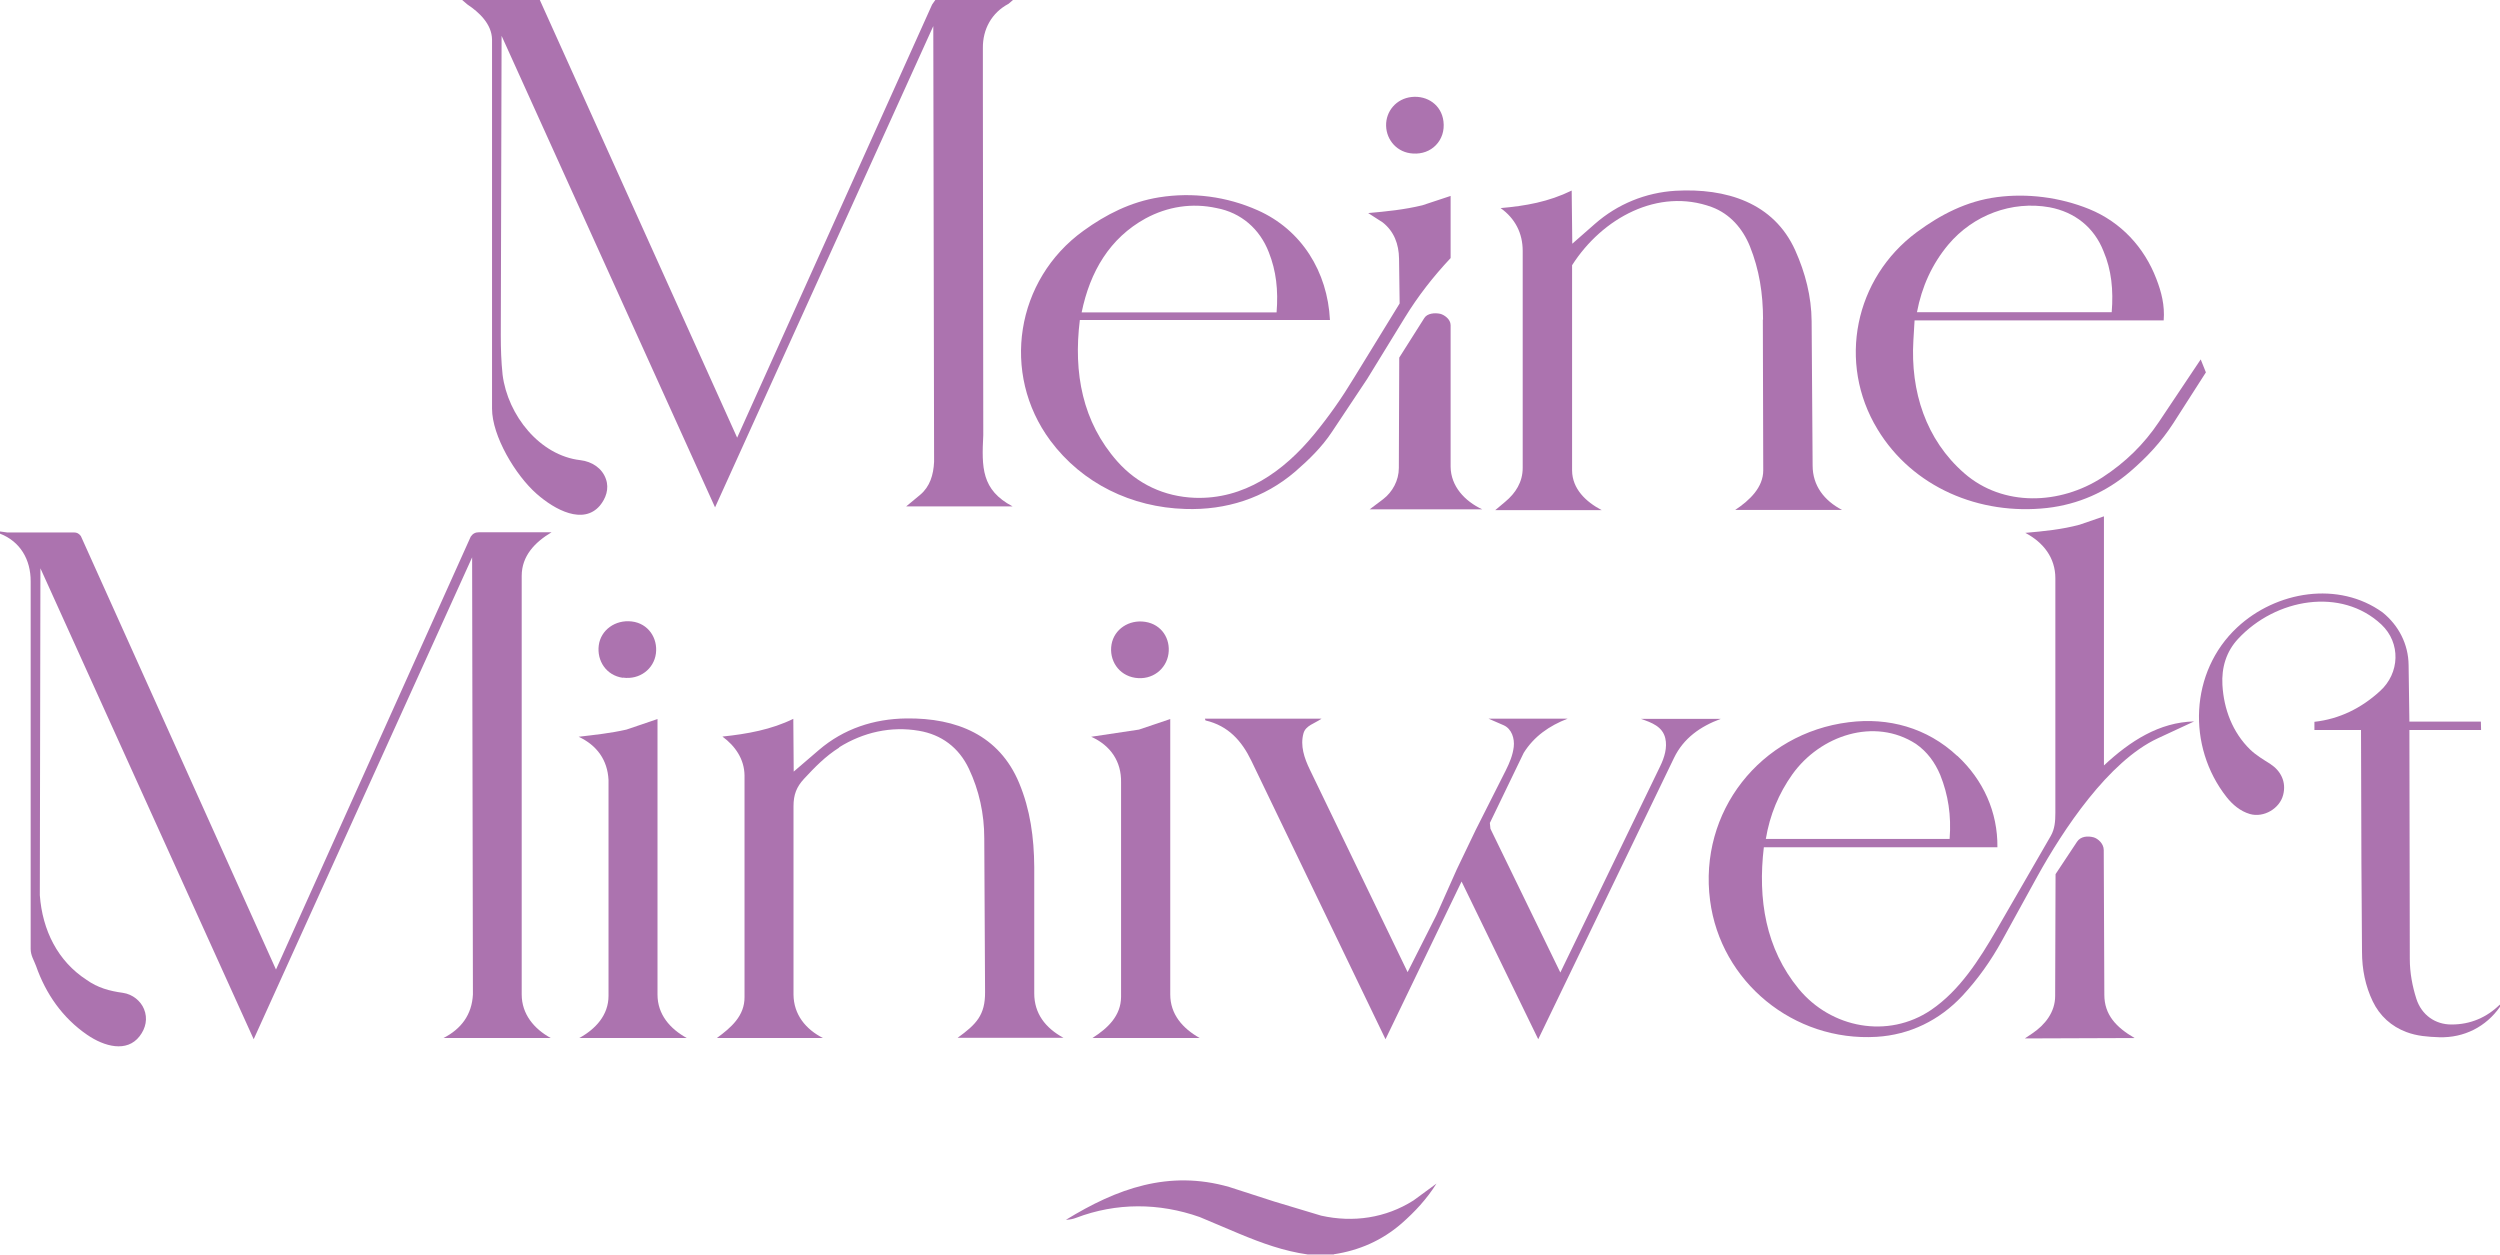
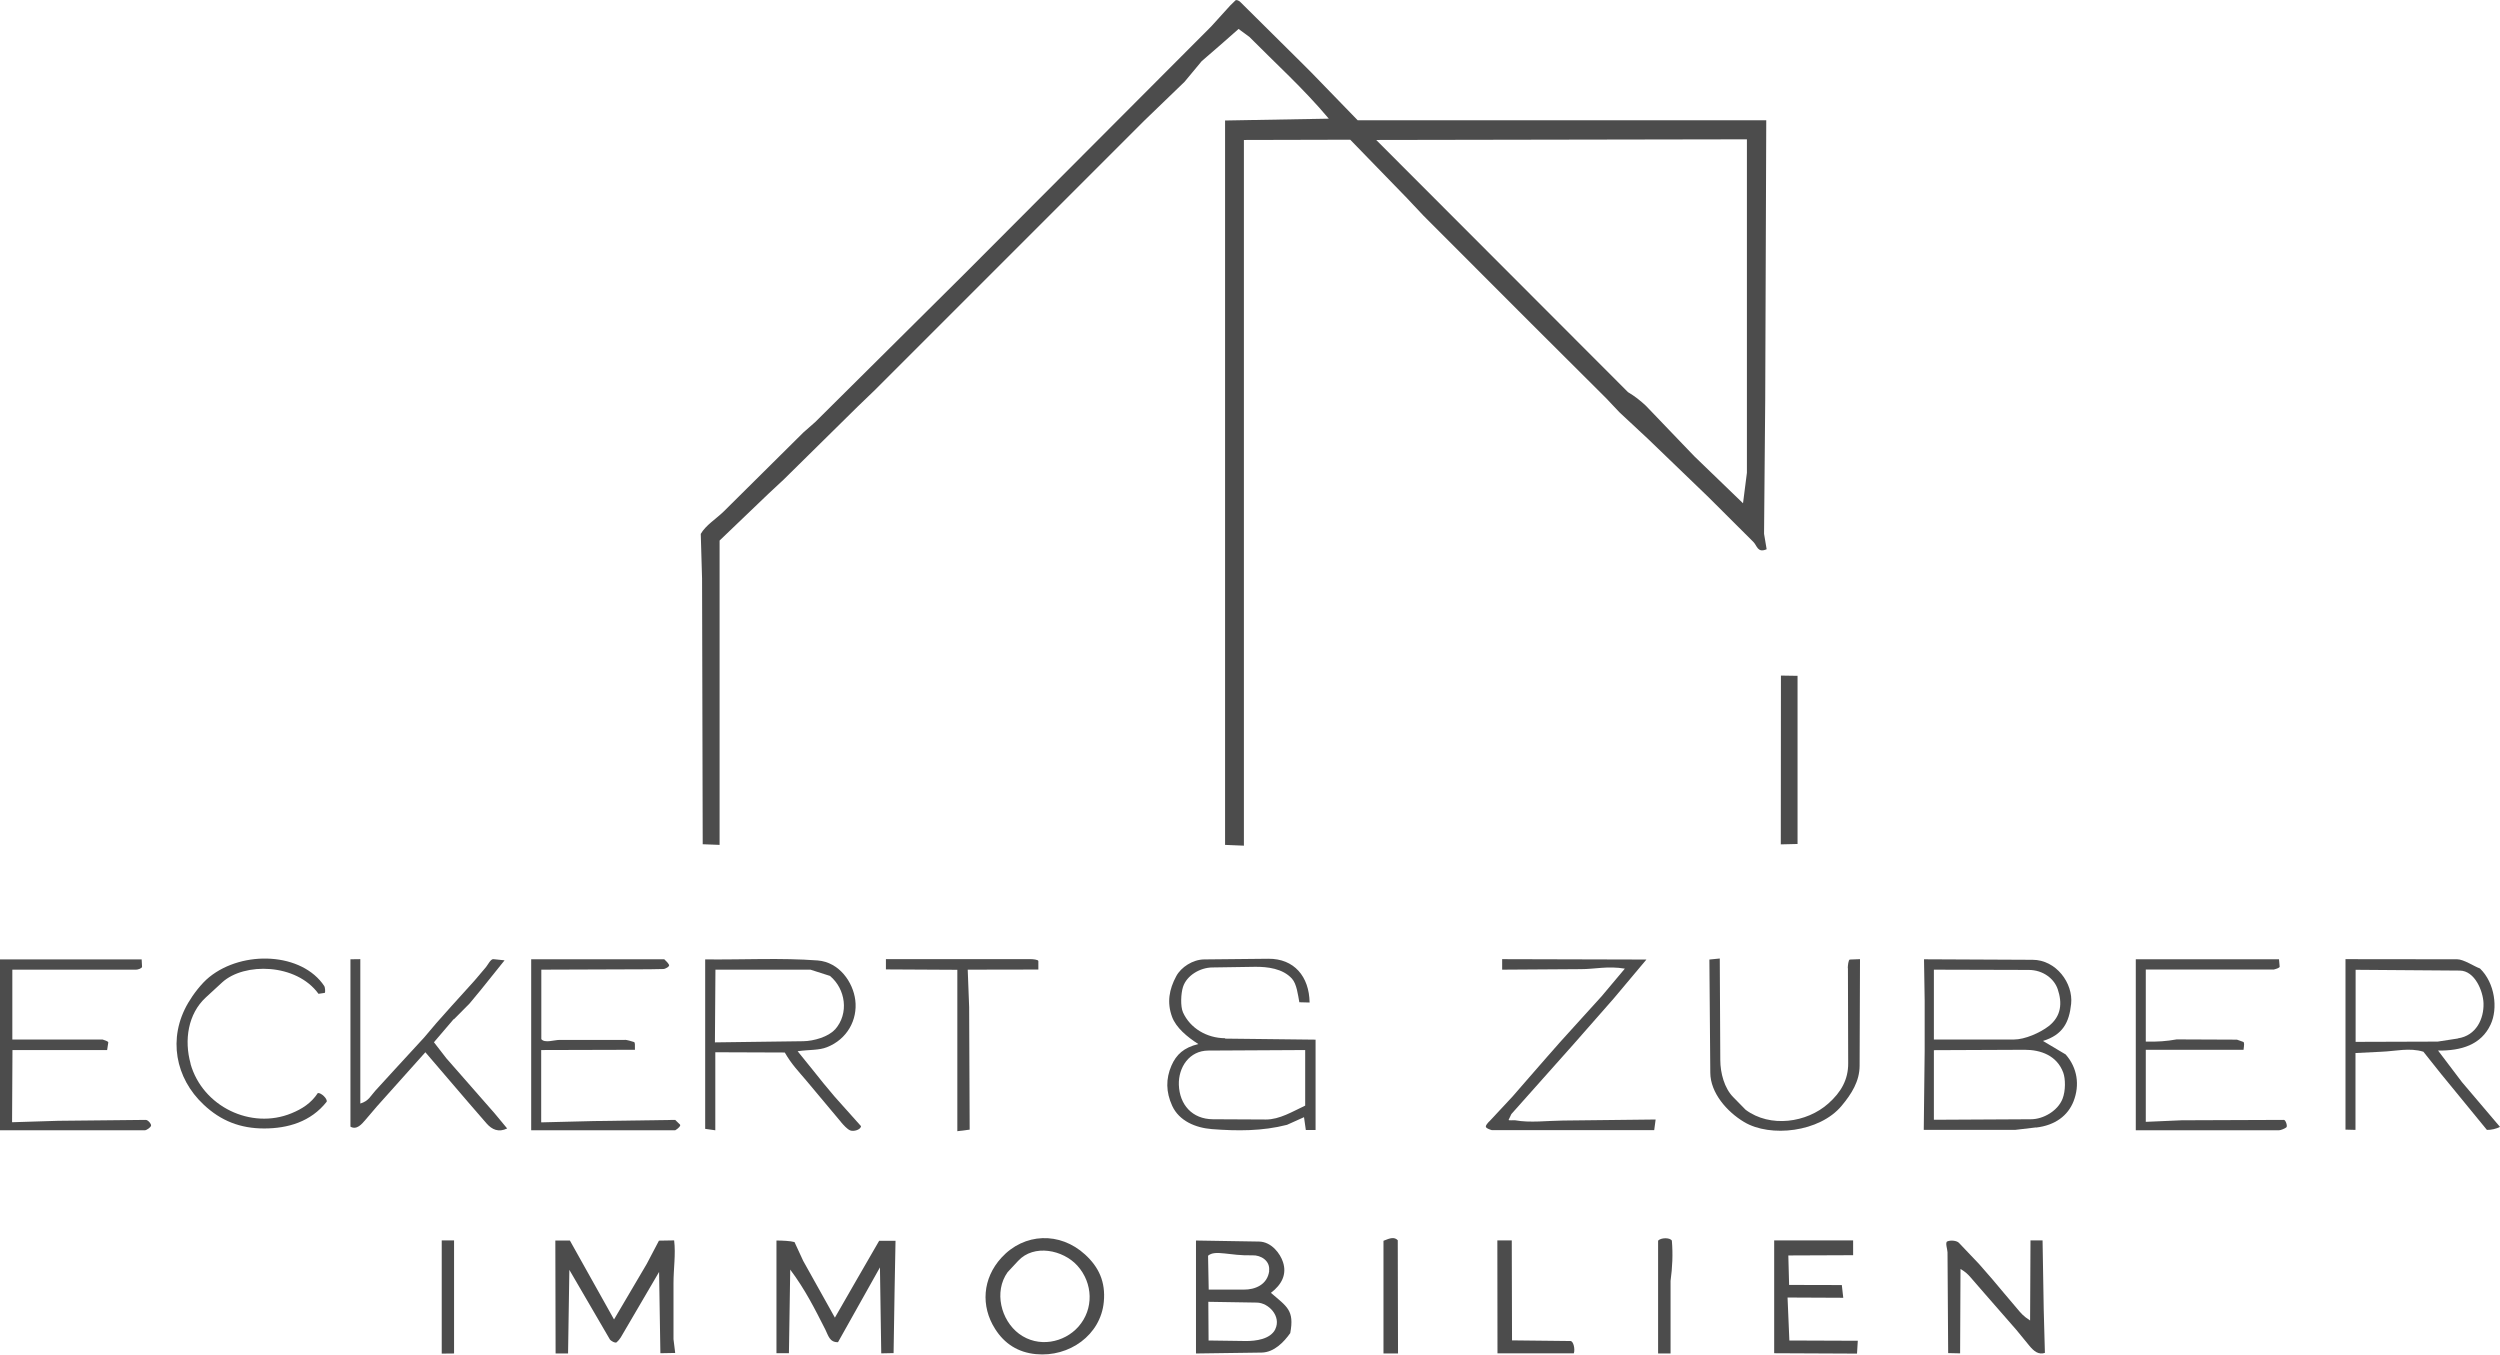
- <svg xmlns="http://www.w3.org/2000/svg" id="_Слой_2" data-name="Слой 2" viewBox="0 0 125.55 63">
+ <svg xmlns="http://www.w3.org/2000/svg" id="_Слой_2" data-name="Слой 2" viewBox="0 0 192.54 104.31">
  <defs>
    <style>
      .cls-1 {
-         fill: #ac73af;
+         fill: #4c4c4c;
      }
    </style>
  </defs>
-   <g id="_Слой_2-2" data-name=" Слой 2">
-     <g id="_Слой_1-2" data-name=" Слой 1-2">
-       <g>
-         <path class="cls-1" d="M27.11,0l9.91,21.98L46.81.23,46.97,0h3.9s-.22.19-.22.19c-.85.45-1.3,1.28-1.29,2.22v1.97s.02,17.47.02,17.47c-.08,1.62-.1,2.75,1.47,3.58h-5.34s.7-.58.7-.58c.49-.41.67-1,.7-1.66l-.04-21.88-10.96,24.17L25.19,1.8l-.04,15.03c0,.71.02,1.31.09,1.99.26,2.04,1.87,4.06,3.91,4.29.58.07,1.09.4,1.28.95.17.48,0,.97-.31,1.34-.83.96-2.24.22-3.17-.6-1.06-.93-2.24-2.9-2.24-4.28V1.99c-.01-.79-.66-1.38-1.23-1.76L23.21,0h3.9Z" />
-         <path class="cls-1" d="M0,26.81v-.12s.36.05.36.05h3.36c.14,0,.24.05.34.18l9.8,21.77,9.78-21.74c.11-.16.24-.22.42-.22h3.64c-.84.5-1.5,1.19-1.5,2.19v21.02c0,.99.62,1.73,1.46,2.19h-5.39c.9-.46,1.43-1.18,1.48-2.19l-.04-21.95-10.97,24.2L2.03,28.54l-.03,16.42c.13,1.76.9,3.31,2.35,4.25.56.4,1.16.56,1.82.65.5.07.9.42,1.06.81.2.48.09.97-.22,1.37-.64.83-1.77.52-2.63-.07-1.24-.85-2.08-2.06-2.57-3.46-.11-.3-.27-.52-.27-.86v-18.44c.01-1.11-.53-2.02-1.54-2.41Z" />
-         <path class="cls-1" d="M125.55,50.46v.1c-.7,1-1.8,1.57-3.06,1.53-.57-.02-1.11-.06-1.64-.26-.75-.28-1.34-.81-1.69-1.54-.37-.77-.54-1.61-.54-2.49l-.03-4.49-.02-6.65h-2.34s0-.41,0-.41c1.25-.14,2.35-.68,3.29-1.54,1-.9,1.06-2.42.07-3.35-2.01-1.88-5.3-1.31-7.19.72-.6.64-.84,1.45-.79,2.32.07,1.22.51,2.38,1.39,3.24.3.29.66.5,1.02.73.52.34.81.9.64,1.55-.17.68-.97,1.16-1.67.96-.48-.14-.87-.47-1.17-.85-2-2.54-1.85-6.3.53-8.52,1.96-1.83,5.1-2.35,7.31-.75.8.65,1.29,1.59,1.3,2.64l.04,2.84h3.59s.01.42.01.42h-3.6s.02,11.49.02,11.49c0,.71.13,1.38.33,2.01.26.81.95,1.3,1.78,1.29.94,0,1.76-.36,2.4-.99Z" />
-         <path class="cls-1" d="M66.99,63h-1.31c-1.21-.17-2.31-.57-3.44-1.04l-1.99-.84c-2.04-.72-4.19-.73-6.21.04-.16.06-.31.09-.51.1,2.56-1.57,5.16-2.52,8.2-1.65l2.26.73,2.36.71c1.61.36,3.24.12,4.63-.76l1.16-.85c-.5.79-1.08,1.41-1.75,2-.99.86-2.14,1.36-3.41,1.55Z" />
-         <path class="cls-1" d="M98.3,37.96c1.3,1.21,2.03,2.82,2.01,4.59h-11.73c-.31,2.61.09,5.09,1.75,7.11,1.62,1.97,4.48,2.53,6.65,1.06,1.44-.98,2.42-2.53,3.29-4.03l2.72-4.71c.2-.35.23-.73.23-1.15v-11.79c0-1.03-.6-1.8-1.51-2.28.93-.08,1.84-.17,2.73-.41l1.22-.42v12.51c1.32-1.23,2.78-2.17,4.53-2.21l-1.83.85c-2.47,1.15-4.74,4.57-6.06,6.96l-1.75,3.18c-.56,1.02-1.21,1.94-2,2.79-1.15,1.23-2.64,1.96-4.31,2.06-4.16.25-7.83-2.76-8.36-6.85-.58-4.45,2.52-8.4,6.97-8.95,1.98-.25,3.92.27,5.44,1.69ZM97.91,42.13c.09-1.18-.07-2.21-.47-3.21-.27-.64-.66-1.17-1.22-1.56-2.08-1.35-4.81-.43-6.21,1.53-.68.96-1.13,2.03-1.33,3.24h9.24Z" />
-         <path class="cls-1" d="M88.54,16.05c0-1.31-.19-2.51-.66-3.68-.36-.89-1-1.63-1.91-1.97-2.69-.99-5.51.55-7.02,2.92v10.31c.01.92.69,1.57,1.49,1.99h-5.35s.5-.42.5-.42c.52-.43.88-.99.88-1.7v-10.9c0-.89-.38-1.63-1.11-2.15,1.26-.11,2.4-.31,3.57-.88l.03,2.67,1.14-1c1.13-.99,2.54-1.57,4.05-1.66,2.53-.14,4.93.59,6.01,3,.5,1.12.81,2.3.82,3.55l.05,7.25c0,1.01.58,1.76,1.48,2.23h-5.37c.74-.49,1.41-1.14,1.41-1.99l-.02-7.57Z" />
-         <path class="cls-1" d="M42.15,37.54c-.7.44-1.23.99-1.77,1.57-.38.41-.53.8-.53,1.38v9.46c.01,1,.61,1.74,1.48,2.18h-5.33c.71-.52,1.4-1.11,1.39-2.06v-11.13c-.01-.82-.47-1.48-1.11-1.95,1.25-.13,2.46-.35,3.56-.89l.02,2.65,1.27-1.09c1.24-1.06,2.75-1.56,4.39-1.58,2.52-.03,4.66.84,5.66,3.24.56,1.34.75,2.75.76,4.22v6.35c0,1,.55,1.73,1.47,2.23h-5.32c.94-.68,1.39-1.14,1.38-2.3l-.04-7.72c0-1.23-.26-2.41-.77-3.49s-1.39-1.72-2.51-1.91c-1.4-.24-2.79.07-4.01.83Z" />
-         <path class="cls-1" d="M74.82,41.32l.03.3,3.51,7.22,5.01-10.35c.22-.45.37-.95.26-1.42-.14-.58-.67-.78-1.23-.97h4.02c-1.03.38-1.87.97-2.35,1.96l-6.82,14.13-3.85-7.92-3.82,7.92-6.74-13.99c-.48-.99-1.15-1.75-2.3-2.02l-.03-.09h5.86c-.35.25-.8.34-.91.74-.17.62.04,1.24.32,1.82l4.91,10.17,1.45-2.87,1.02-2.29.95-1.98,1.51-2.99c.19-.38.35-.76.4-1.18s-.1-.91-.51-1.09l-.76-.33h3.98c-.93.36-1.69.89-2.21,1.72l-1.69,3.5Z" />
-         <path class="cls-1" d="M70.26,12.99c-.01-.73-.25-1.37-.82-1.82l-.73-.47c.91-.08,1.81-.17,2.72-.39l1.42-.47v3.12c-.88.94-1.63,1.9-2.3,2.99l-1.89,3.08-1.77,2.66c-.51.77-1.15,1.39-1.84,1.99-1.56,1.34-3.48,1.95-5.53,1.88-2.69-.08-5.17-1.28-6.77-3.43-2.5-3.37-1.74-8.09,1.66-10.54,1.13-.82,2.37-1.45,3.8-1.68,1.69-.27,3.4-.04,4.95.65,2.21.98,3.51,3.09,3.63,5.51h-12.56c-.33,2.66.13,5.12,1.88,7.1,1.01,1.14,2.36,1.77,3.89,1.83,2.47.09,4.46-1.32,5.99-3.18.75-.91,1.4-1.84,2.01-2.85l2.29-3.73-.03-2.26ZM64.11,15.69c.09-1.12-.02-2.09-.39-3.02-.45-1.17-1.39-1.99-2.62-2.22-1.23-.27-2.46-.08-3.57.52-1.8.99-2.79,2.67-3.21,4.72h9.79Z" />
-         <path class="cls-1" d="M105.59,23.97c1.15-.75,2.08-1.66,2.83-2.78l2.1-3.14.26.65-1.64,2.56c-.6.93-1.33,1.71-2.17,2.43-1.19,1.02-2.6,1.64-4.16,1.82-3.4.38-6.76-1.04-8.52-3.95-2.03-3.34-1.15-7.59,1.97-9.9,1.19-.88,2.5-1.56,4.02-1.76s3.16,0,4.64.6c1.59.65,2.76,1.91,3.37,3.5.26.67.43,1.34.37,2.09h-12.51s-.06,1.01-.06,1.01c-.15,2.55.62,4.98,2.56,6.67s4.8,1.59,6.94.2ZM106.05,15.68c.09-1.11-.01-2.12-.41-3.06-.47-1.2-1.44-1.97-2.71-2.21-1.9-.34-3.84.39-5.09,1.88-.81.97-1.33,2.11-1.57,3.39h9.79Z" />
-         <path class="cls-1" d="M29.09,52.13c.82-.45,1.47-1.15,1.47-2.12v-10.84c-.05-1-.58-1.74-1.5-2.17.85-.1,1.61-.18,2.4-.36l1.56-.53v13.84c0,.99.62,1.71,1.47,2.18h-5.41Z" />
-         <path class="cls-1" d="M54.86,52.13c.8-.51,1.43-1.13,1.44-2.06v-10.78c.02-1.04-.52-1.85-1.5-2.29l2.4-.36,1.57-.53v13.83c0,.99.61,1.7,1.48,2.19h-5.38Z" />
-         <path class="cls-1" d="M68.77,25.59l.69-.52c.47-.36.79-.94.79-1.57l.02-5.54,1.26-1.99c.15-.24.53-.27.8-.21.2.05.52.27.52.57v7.11c.01.98.71,1.73,1.59,2.14h-5.66Z" />
-         <path class="cls-1" d="M101.7,52.14l.36-.24c.64-.43,1.15-1.07,1.15-1.88l.02-6.12,1.08-1.63c.18-.27.53-.3.83-.22.21.06.51.31.51.64l.03,7.27c0,1,.59,1.63,1.52,2.17l-5.5.02Z" />
-         <path class="cls-1" d="M31.28,34.04c-.84-.12-1.31-.86-1.21-1.63s.83-1.3,1.66-1.2,1.31.84,1.21,1.61-.81,1.33-1.66,1.21Z" />
-         <path class="cls-1" d="M72.49,6.09c.06.48-.09.9-.38,1.2s-.7.45-1.15.42c-.78-.04-1.33-.66-1.35-1.39s.51-1.37,1.29-1.45,1.49.4,1.59,1.22Z" />
-         <path class="cls-1" d="M57.01,34.04c-.85-.13-1.32-.9-1.19-1.67s.88-1.27,1.7-1.14,1.27.85,1.16,1.61-.81,1.33-1.67,1.2Z" />
-       </g>
+   <g id="_Слой_1-2" data-name="Слой 1">
+     <g>
+       <path class="cls-1" d="M102.34,9.14c-1.97-2.34-4.04-4.2-6.12-6.3l-.83-.61-1.18,1.04-1.66,1.44-1.32,1.59-3.09,2.98-20.75,20.75-1.34,1.29-5.7,5.62-1.16,1.08-3.77,3.61v23.44s-1.3-.05-1.3-.05l-.05-20.46-.1-3.44c.37-.66,1.21-1.18,1.77-1.73l6.13-6.08.92-.81,11.47-11.39L93.28,2.04l1.47-1.62.4-.39c.08-.07.27.03.35.1l4.76,4.72.76.76,3.54,3.65h31.47s-.08,21.56-.08,21.56l-.09,10.29.2,1.19c-.71.31-.73-.28-1.03-.57l-3.46-3.45-4.63-4.46-2.22-2.07-1.01-1.07-5.76-5.74-1.04-1.04-7.28-7.29-1.27-1.35-4.37-4.5-8.19.02v54.35s-1.45-.06-1.45-.06V9.28s7.97-.14,7.97-.14ZM130.5,35.15l3.74,3.61.3-2.35V10.73s-28.55.05-28.55.05l19.39,19.42c.55.33.95.65,1.38,1.05l1.85,1.93.93.97.96,1Z" />
+       <path class="cls-1" d="M156.8,86.83l-1.61.19h-7.03s.07-6.08.07-6.08v-3.87s-.05-3.19-.05-3.19l8.36.04c1.81,0,3.14,1.8,2.97,3.4-.15,1.42-.64,2.38-2.17,2.85l1.75,1.04c.91,1.04,1.09,2.36.61,3.6-.43,1.1-1.41,1.86-2.89,2.03ZM157.78,79.03c.99-.77,1.05-1.8.7-2.84-.27-.81-1.13-1.49-2.24-1.49l-7.3-.02v5.38s6.16,0,6.16,0c.85,0,2.02-.52,2.68-1.03ZM158.85,84.62c.24-.61.23-1.54.05-2.02-.49-1.31-1.73-1.75-2.96-1.75l-7,.03v5.36s7.48-.04,7.48-.04c.95,0,2.07-.65,2.43-1.58Z" />
+       <path class="cls-1" d="M94.35,79.99l6.97.08v6.96s-.75,0-.75,0l-.14-.99-1.31.59c-1.91.49-3.83.48-5.78.33-1.28-.1-2.53-.64-3.06-1.79-.49-1.07-.5-2.08-.06-3.1.37-.85.95-1.39,2.07-1.66-.87-.56-1.71-1.26-2.02-2.09-.41-1.11-.23-2.12.32-3.14.37-.69,1.27-1.28,2.15-1.29l4.94-.05c1.99-.02,3.15,1.37,3.18,3.37l-.79-.02c-.11-.58-.2-1.41-.57-1.82-.71-.78-1.88-.92-2.85-.91l-3.29.05c-.92.01-1.96.6-2.25,1.5-.16.5-.21,1.49,0,1.96.55,1.22,1.83,1.98,3.24,1.99ZM97.5,86.22c1.05,0,2.04-.61,3.02-1.07v-4.28s-7.45.04-7.45.04c-1.49,0-2.32,1.31-2.28,2.63.05,1.54,1.03,2.65,2.62,2.66l4.1.02Z" />
+       <path class="cls-1" d="M64.76,86.4l-.88-1.05-1.8-2.15c-.58-.69-1.11-1.22-1.64-2.14l-5.35-.02v6.01s-.78-.11-.78-.11v-13.05c2.98.03,5.84-.13,8.66.08,1.68.13,2.73,1.69,2.9,3.05.19,1.53-.63,3.02-2.18,3.63-.63.25-1.31.18-2.26.31l1.14,1.41.85,1.06.87,1.04,2.02,2.26c-.01.27-.55.44-.83.33-.24-.1-.51-.41-.72-.65ZM64.31,79.29c1.1-1.24.81-3.13-.39-4.13l-1.5-.48h-7.32s-.04,5.6-.04,5.6l6.81-.09c.8-.01,1.93-.34,2.43-.9Z" />
+       <path class="cls-1" d="M191.54,87.03l-3.53-4.31-1.37-1.72c-1.06-.33-2.17-.04-3.21,0l-2.02.1v5.92s-.77-.02-.77-.02v-13.13s8.6.01,8.6.01c.5,0,1.27.53,1.76.71,1.16,1.13,1.39,3.09.82,4.31-.73,1.57-2.26,2.03-4.05,2.01l1.84,2.43,2.93,3.45c-.3.15-.69.24-1,.23ZM189.3,79.97c1.41-.21,2.01-1.51,1.97-2.71-.03-.91-.66-2.5-1.83-2.51l-8.02-.06v5.55s6.32-.02,6.32-.02l1.56-.24Z" />
+       <path class="cls-1" d="M.96,80.85l-.03,5.58,3.55-.11,6.75-.07c.17,0,.45.33.4.46s-.34.34-.48.34H0s0-13.16,0-13.16h10.91s.03.56.03.56c0,.13-.32.23-.46.23H.95s0,5.38,0,5.38h6.95c.11.04.45.13.44.23l-.09.58H.96Z" />
+       <path class="cls-1" d="M172.79,80.85h-7.53s0,5.55,0,5.55l2.76-.12,7.88-.03c.13,0,.29.48.19.57s-.43.23-.58.23h-11.02s0-13.17,0-13.17h11.03s.05.56.05.56c.01.11-.31.19-.45.23h-9.86s0,5.55,0,5.55c.92.02,1.6-.03,2.38-.17l4.64.02.48.17c.11.04.07.26.03.6Z" />
+       <path class="cls-1" d="M48.12,80.08c.14,0,.59.13.7.17s.07.22.08.6l-7.22.02v5.57s4.04-.1,4.04-.1l6.28-.09.37.36c.1.09-.2.35-.37.44h-11.09s0-13.17,0-13.17h10.25c.16.14.32.32.37.44s-.3.31-.44.31l-1.08.02-8.32.03v5.35c.26.33,1,.06,1.4.06h5.04Z" />
+       <path class="cls-1" d="M68.83,104.21l-.96.02-.1-6.62-3.23,5.76c-.66.02-.76-.55-.97-.96-.83-1.63-1.55-3.08-2.71-4.63l-.1,6.44h-.96s0-8.68,0-8.68c.42,0,1.1.03,1.39.12l.67,1.45,2.44,4.37,1.66-2.89,1.75-3.03h1.26s-.07,3.66-.07,3.66l-.08,5Z" />
+       <path class="cls-1" d="M34.94,78.49l-1.52,1.78.96,1.24,1.36,1.55,1.2,1.37,1.14,1.3.98,1.18c-.66.32-1.17.09-1.59-.39l-1.36-1.57-3.35-3.91-3.74,4.18-.87,1.02c-.29.34-.68.81-1.16.53v-12.89s.76-.01.76-.01v11.12c.65-.19.8-.6,1.14-.97l1.49-1.63,2.29-2.49.94-1.11,1.14-1.28,1.79-1.98.89-1.05c.14-.17.37-.64.57-.61l.86.09-1.83,2.28-.87,1.05-1.2,1.21Z" />
+       <path class="cls-1" d="M114.7,86.37l1.79-1.92,1.26-1.45,1.44-1.65.96-1.09,1.63-1.8,1.57-1.73,1.79-2.13c-1.34-.22-2.27.04-3.41.04l-6.04.04v-.81s11.11.03,11.11.03l-2.51,2.99-3.1,3.53-4.79,5.38-.21.44c-.04.08.39.02.5.04,1.13.21,2.5.03,3.68.02l7.14-.08-.11.82h-12.5c-.15-.04-.39-.13-.45-.22-.08-.11.14-.34.25-.46Z" />
+       <path class="cls-1" d="M51.99,104.2l-1.13.02-.1-6.26-2.95,5.04c-.07.12-.23.31-.32.38-.11.08-.46-.11-.53-.24l-3.11-5.34-.1,6.44h-.96s-.02-8.7-.02-8.7h1.12s3.4,6.08,3.4,6.08l2.52-4.28.94-1.79,1.17-.02c.13,1.09-.05,2.15-.05,3.31v4.3s.13,1.05.13,1.05Z" />
+       <path class="cls-1" d="M97.88,99.57c1.24,1.07,1.82,1.33,1.49,3.1-.49.69-1.24,1.48-2.2,1.5l-5.06.07v-8.7s4.86.08,4.86.08c.96.02,1.63.93,1.84,1.58.31.94-.09,1.73-.93,2.37ZM97.74,97.88c.1-.78-.63-1.22-1.27-1.2-1.79.05-2.87-.45-3.43.03l.05,2.61h2.7c.85.01,1.82-.36,1.96-1.44ZM98.22,102.36c.47-.98-.51-2.03-1.43-2.04l-3.73-.06.02,2.98,2.89.04c.71,0,1.86-.12,2.25-.91Z" />
+       <path class="cls-1" d="M142.31,74.56c0-.16.04-.65.16-.66l.78-.03-.03,8.2c0,1.2-.62,2.18-1.39,3.1-1.68,2.02-5.48,2.46-7.51,1.24-1.32-.79-2.59-2.24-2.6-3.79l-.07-8.72.8-.08.04,7.81c0,1.02.32,2.18.99,2.86l.96.98c1.89,1.41,4.71,1,6.37-.48.98-.87,1.54-1.84,1.53-3.11l-.02-7.31Z" />
+       <path class="cls-1" d="M157.53,104.18c-.53.2-.9-.13-1.24-.54l-1-1.22-1.44-1.65-.97-1.11-1.12-1.29c-.22-.25-.37-.4-.77-.64l-.03,6.5-.92-.02-.05-7.76c0-.21-.2-.76-.02-.84.28-.12.74-.06.9.11l1.55,1.63,1.02,1.17.95,1.13.94,1.11c.31.37.49.6,1.02.94l.03-6.17h.93s.09,5.35.09,5.35l.09,3.3Z" />
+       <path class="cls-1" d="M79.78,104.29c-1.37-.13-2.42-.8-3.14-1.94-1.12-1.76-.97-3.89.48-5.48,1.76-1.93,4.52-2.02,6.45-.25,1.05.96,1.59,2.1,1.44,3.65-.24,2.55-2.66,4.27-5.23,4.02ZM77.6,97.98c-1.07,1.5-.51,3.7.88,4.74,1.49,1.11,3.49.69,4.58-.55,1.19-1.35,1.13-3.35-.09-4.7-1.1-1.21-3.34-1.68-4.56-.36l-.81.87Z" />
+       <path class="cls-1" d="M14.67,81.92c.93,3.31,4.68,5.1,7.78,3.82.8-.33,1.5-.76,2.03-1.56.25-.03.75.44.68.67-1.22,1.55-3,2.06-4.82,2.06s-3.33-.58-4.66-1.84c-2.17-2.03-2.78-5.12-1.19-7.83.38-.65,1.02-1.5,1.63-1.99,2.6-2.1,7.15-1.89,8.86.7.05.07.1.51.02.52l-.47.07c-1.71-2.36-5.73-2.43-7.42-.88l-1.26,1.16c-1.37,1.26-1.68,3.29-1.17,5.1Z" />
+       <polygon class="cls-1" points="141.96 99.95 137.67 99.93 137.81 103.24 143.08 103.26 143.02 104.25 136.64 104.22 136.64 95.53 142.72 95.53 142.72 96.67 137.73 96.69 137.79 98.96 141.85 98.97 141.96 99.95" />
+       <path class="cls-1" d="M74.64,77.56l.04,9.44-.95.12v-12.43s-5.5-.03-5.5-.03v-.79s11.19,0,11.19,0c.09,0,.55.03.55.15v.65s-5.44.01-5.44.01l.11,2.88Z" />
+       <polygon class="cls-1" points="138.44 65 137.15 65.03 137.16 52.03 138.44 52.05 138.44 65" />
+       <path class="cls-1" d="M120.95,103.28c.23,0,.37.63.26.95h-5.88s-.01-8.7-.01-8.7h1.11s.02,7.7.02,7.7l4.5.05Z" />
+       <path class="cls-1" d="M107.68,104.24h-1.13s0-8.68,0-8.68c.53-.22.84-.31,1.1-.04l.02,8.71Z" />
+       <path class="cls-1" d="M128.66,104.24h-.96s0-8.69,0-8.69c.22-.24.92-.25,1.06,0,.09,1.04.04,2.07-.1,3.1v5.59Z" />
+       <polygon class="cls-1" points="34.97 104.24 34.02 104.25 34.02 95.53 34.97 95.53 34.97 104.24" />
    </g>
  </g>
</svg>
